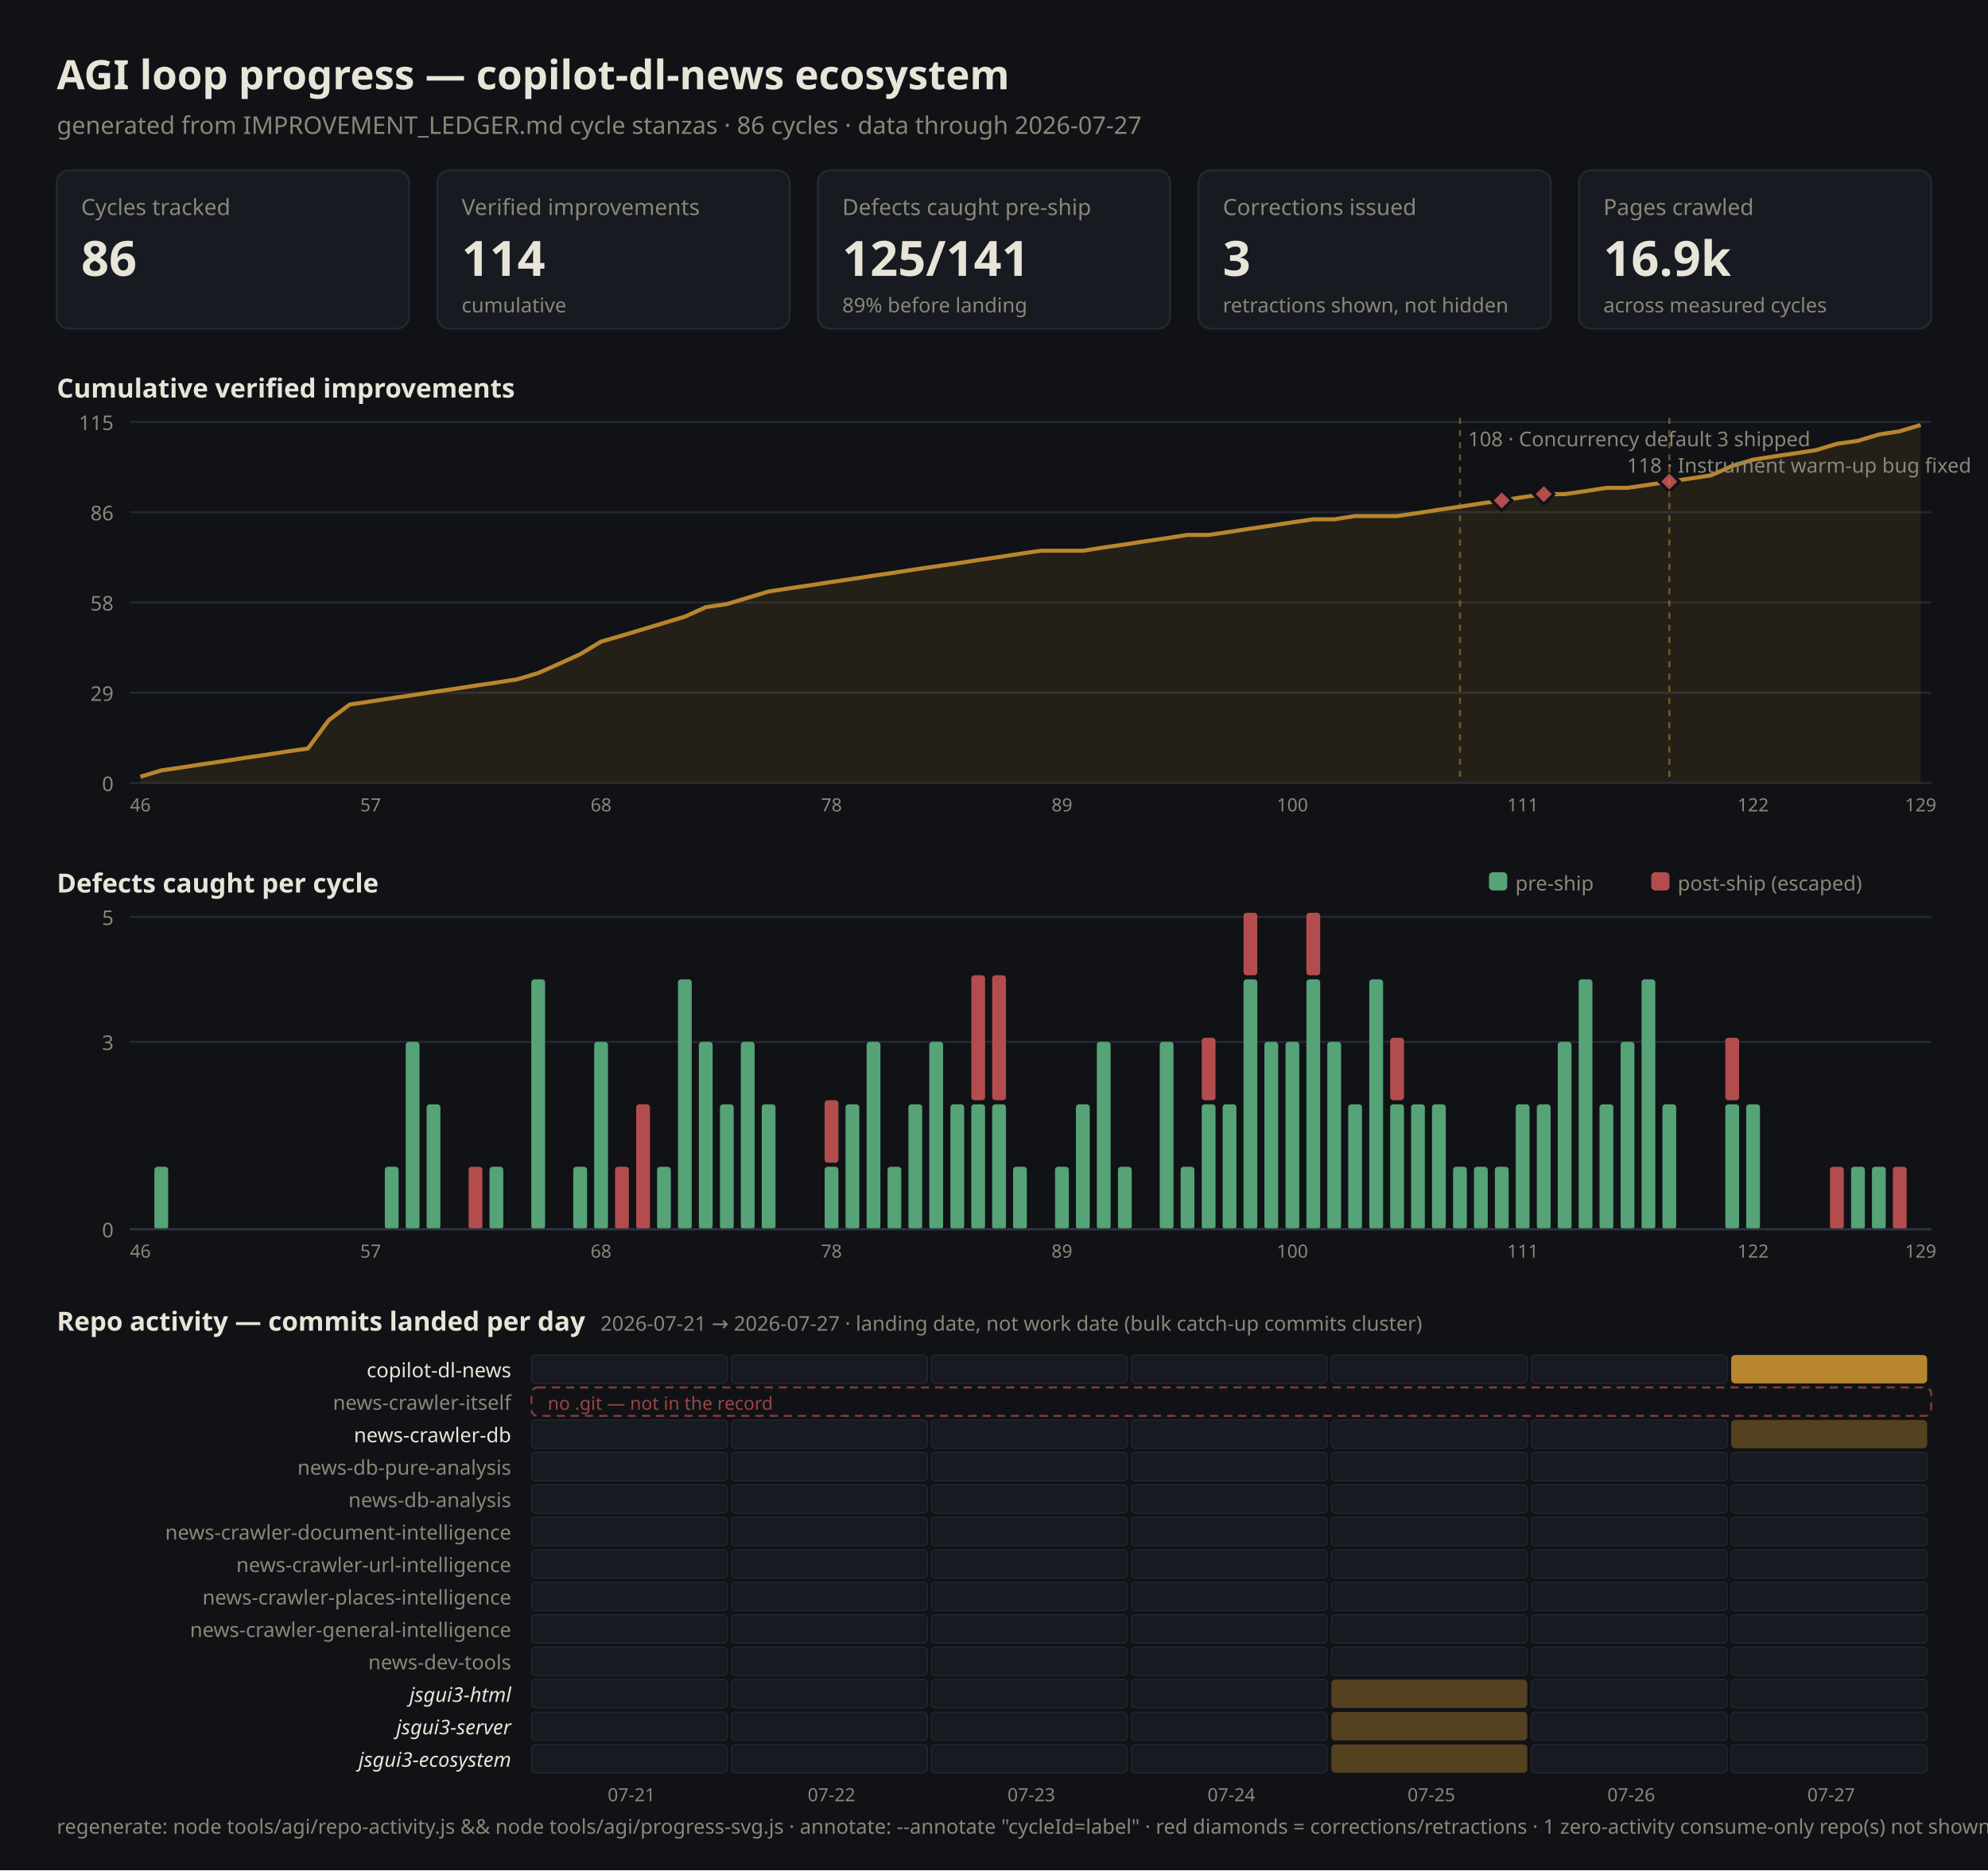
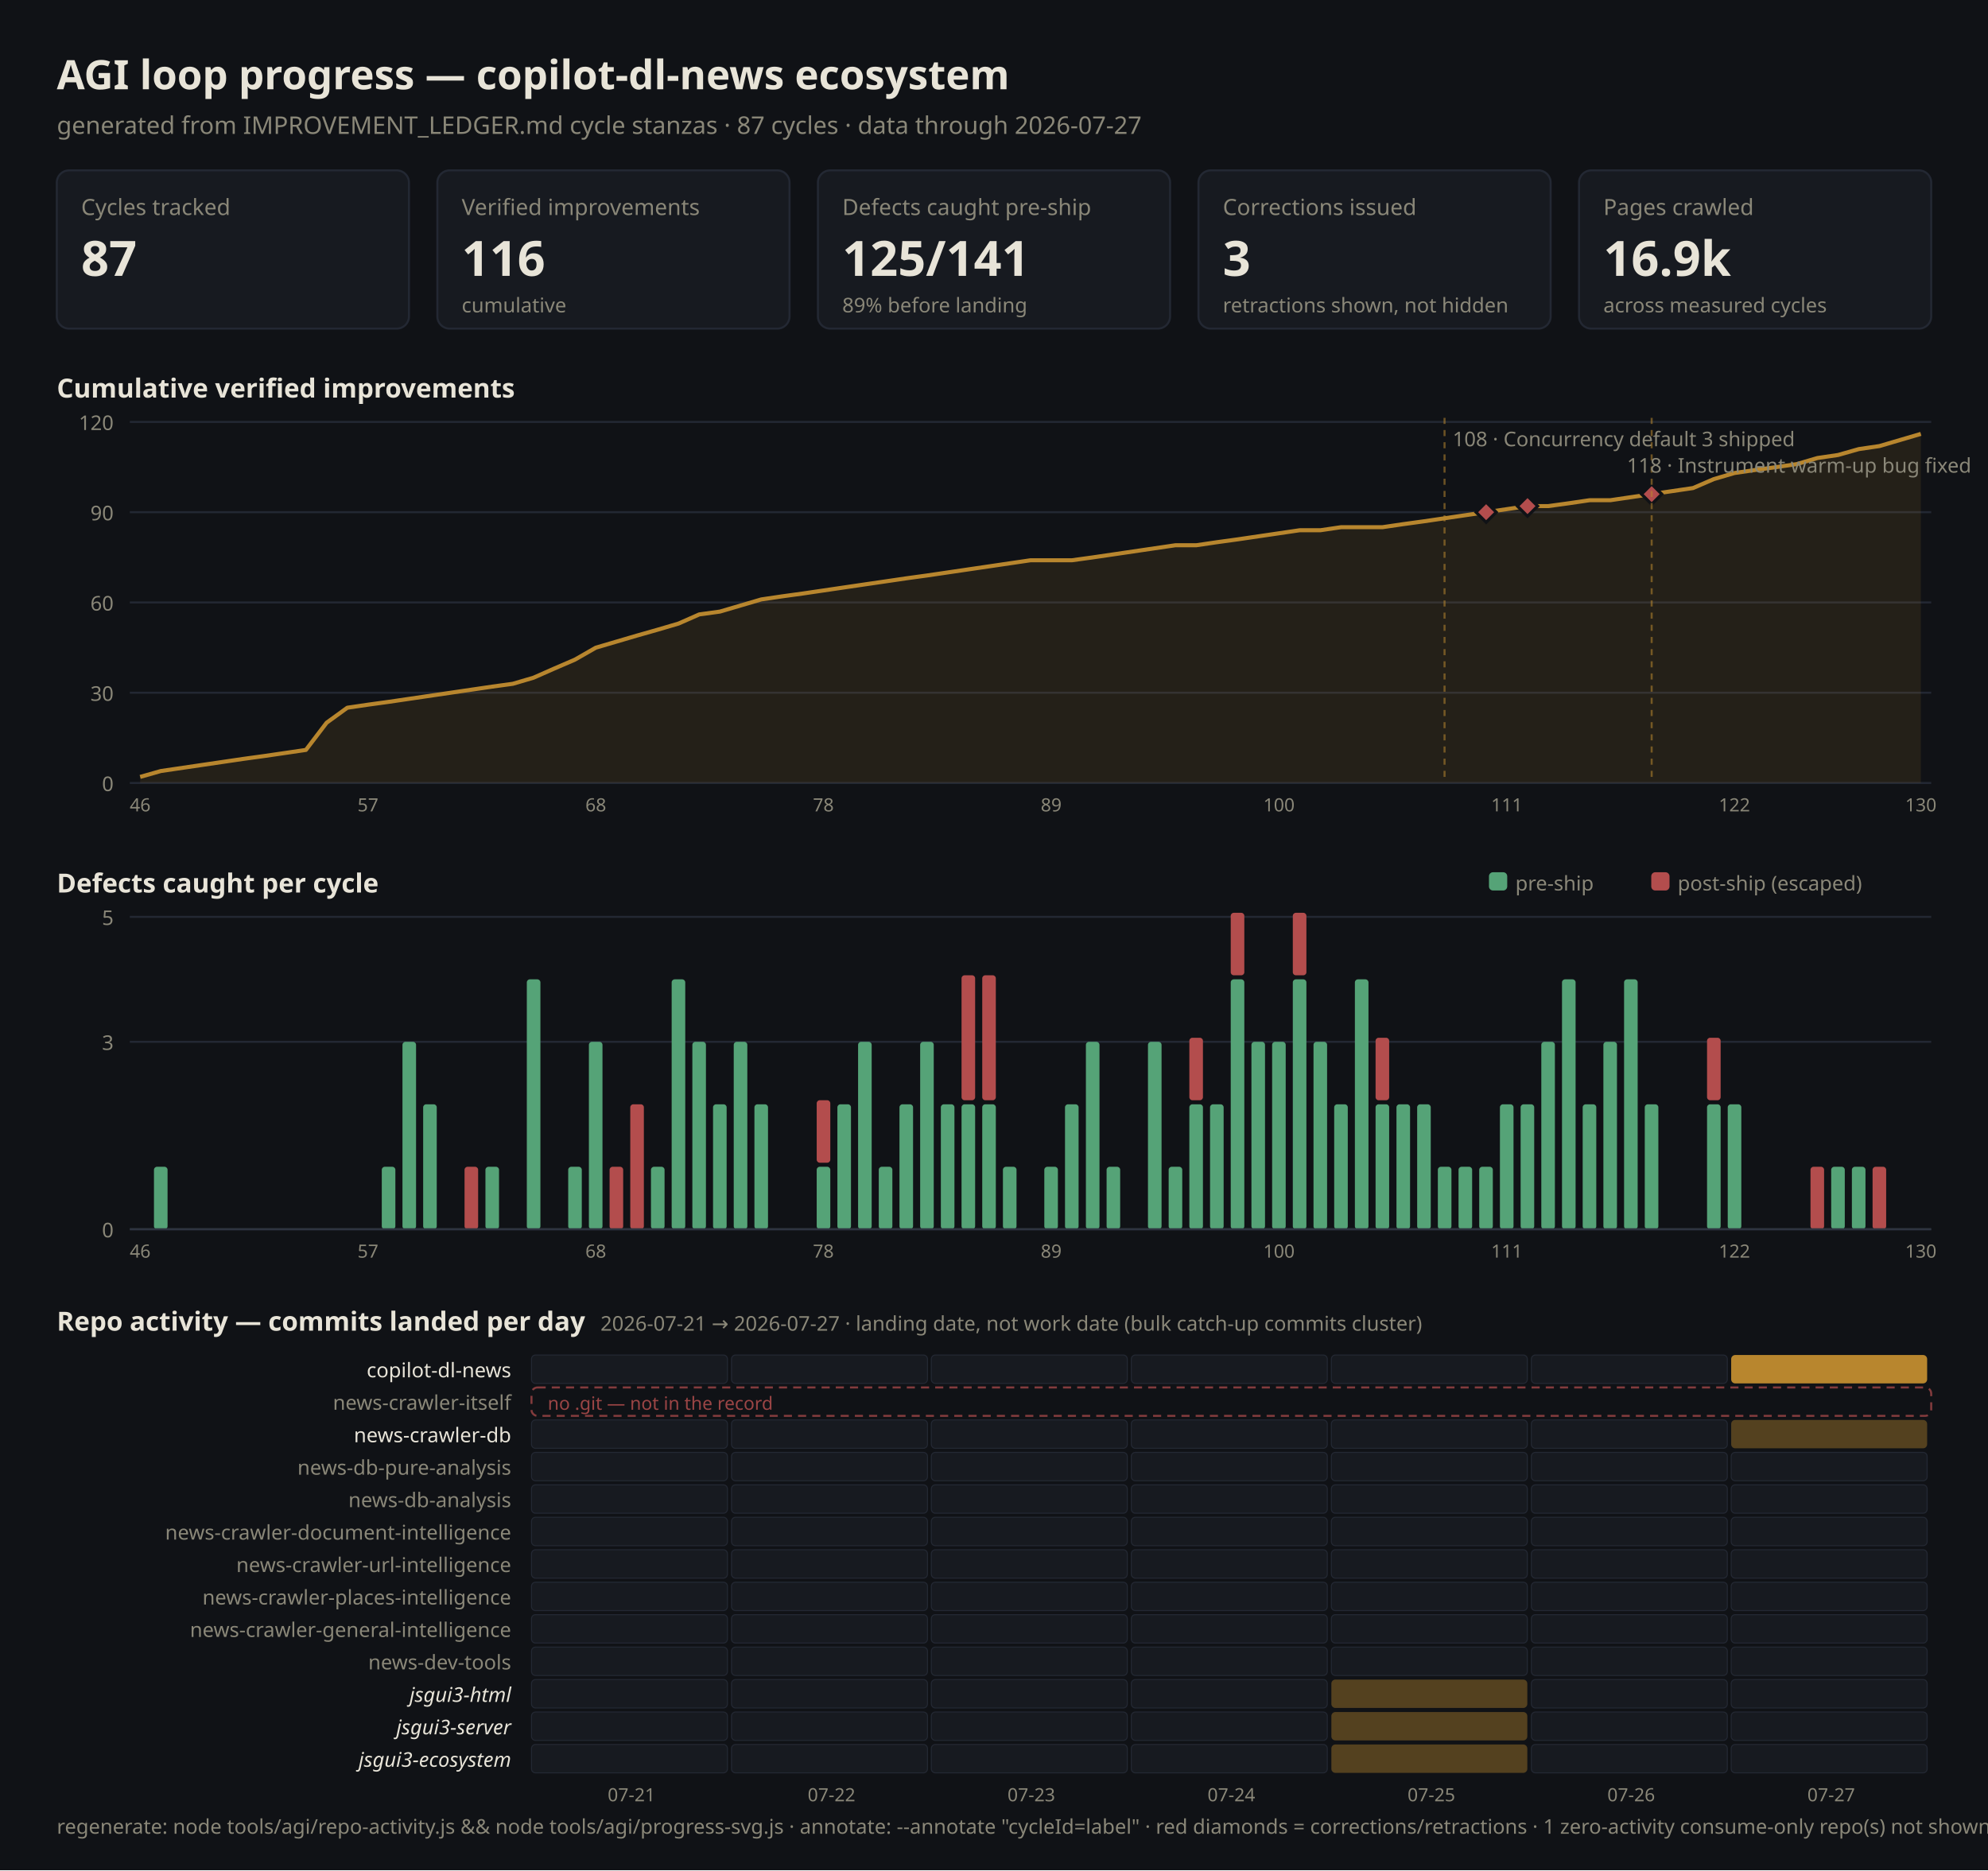
<svg xmlns="http://www.w3.org/2000/svg" viewBox="0 0 980 922" width="980" height="922" role="img" aria-label="AGI loop progress dashboard">
  <rect width="980" height="922" fill="#101216" />
  <text x="28" y="44" font-family="Segoe UI, system-ui, sans-serif" font-size="20" fill="#e8e4d8" font-weight="600">AGI loop progress — copilot-dl-news ecosystem</text>
-   <text x="28" y="66" font-family="Segoe UI, system-ui, sans-serif" font-size="12" fill="#8a8778">generated from IMPROVEMENT_LEDGER.md cycle stanzas · 86 cycles · data through 2026-07-27</text>
+   <text x="28" y="66" font-family="Segoe UI, system-ui, sans-serif" font-size="12" fill="#8a8778">generated from IMPROVEMENT_LEDGER.md cycle stanzas · 87 cycles · data through 2026-07-27</text>
  <rect x="28" y="84" width="173.6" height="78" rx="6" fill="#171a20" stroke="#232833" />
  <text x="40" y="106" font-family="Segoe UI, system-ui, sans-serif" font-size="11" fill="#8a8778">Cycles tracked</text>
-   <text x="40" y="136" font-family="Segoe UI, system-ui, sans-serif" font-size="24" fill="#e8e4d8" font-weight="600">86</text>
+   <text x="40" y="136" font-family="Segoe UI, system-ui, sans-serif" font-size="24" fill="#e8e4d8" font-weight="600">87</text>
  <rect x="215.6" y="84" width="173.6" height="78" rx="6" fill="#171a20" stroke="#232833" />
  <text x="227.6" y="106" font-family="Segoe UI, system-ui, sans-serif" font-size="11" fill="#8a8778">Verified improvements</text>
-   <text x="227.6" y="136" font-family="Segoe UI, system-ui, sans-serif" font-size="24" fill="#e8e4d8" font-weight="600">114</text>
+   <text x="227.6" y="136" font-family="Segoe UI, system-ui, sans-serif" font-size="24" fill="#e8e4d8" font-weight="600">116</text>
  <text x="227.6" y="154" font-family="Segoe UI, system-ui, sans-serif" font-size="10" fill="#8a8778">cumulative</text>
  <rect x="403.2" y="84" width="173.6" height="78" rx="6" fill="#171a20" stroke="#232833" />
  <text x="415.2" y="106" font-family="Segoe UI, system-ui, sans-serif" font-size="11" fill="#8a8778">Defects caught pre-ship</text>
  <text x="415.2" y="136" font-family="Segoe UI, system-ui, sans-serif" font-size="24" fill="#e8e4d8" font-weight="600">125/141</text>
  <text x="415.2" y="154" font-family="Segoe UI, system-ui, sans-serif" font-size="10" fill="#8a8778">89% before landing</text>
  <rect x="590.8" y="84" width="173.6" height="78" rx="6" fill="#171a20" stroke="#232833" />
  <text x="602.8" y="106" font-family="Segoe UI, system-ui, sans-serif" font-size="11" fill="#8a8778">Corrections issued</text>
  <text x="602.8" y="136" font-family="Segoe UI, system-ui, sans-serif" font-size="24" fill="#e8e4d8" font-weight="600">3</text>
  <text x="602.8" y="154" font-family="Segoe UI, system-ui, sans-serif" font-size="10" fill="#8a8778">retractions shown, not hidden</text>
  <rect x="778.4" y="84" width="173.6" height="78" rx="6" fill="#171a20" stroke="#232833" />
  <text x="790.4" y="106" font-family="Segoe UI, system-ui, sans-serif" font-size="11" fill="#8a8778">Pages crawled</text>
  <text x="790.4" y="136" font-family="Segoe UI, system-ui, sans-serif" font-size="24" fill="#e8e4d8" font-weight="600">16.9k</text>
  <text x="790.4" y="154" font-family="Segoe UI, system-ui, sans-serif" font-size="10" fill="#8a8778">across measured cycles</text>
  <text x="28" y="196" font-family="Segoe UI, system-ui, sans-serif" font-size="13" fill="#e8e4d8" font-weight="600">Cumulative verified improvements</text>
  <line x1="64" y1="386" x2="952" y2="386" stroke="#232833" stroke-width="1" />
  <text x="56" y="390" font-family="Segoe UI, system-ui, sans-serif" font-size="10" fill="#8a8778" text-anchor="end">0</text>
  <line x1="64" y1="341.5" x2="952" y2="341.5" stroke="#232833" stroke-width="1" />
-   <text x="56" y="345.5" font-family="Segoe UI, system-ui, sans-serif" font-size="10" fill="#8a8778" text-anchor="end">29</text>
+   <text x="56" y="345.5" font-family="Segoe UI, system-ui, sans-serif" font-size="10" fill="#8a8778" text-anchor="end">30</text>
  <line x1="64" y1="297" x2="952" y2="297" stroke="#232833" stroke-width="1" />
-   <text x="56" y="301" font-family="Segoe UI, system-ui, sans-serif" font-size="10" fill="#8a8778" text-anchor="end">58</text>
+   <text x="56" y="301" font-family="Segoe UI, system-ui, sans-serif" font-size="10" fill="#8a8778" text-anchor="end">60</text>
  <line x1="64" y1="252.5" x2="952" y2="252.5" stroke="#232833" stroke-width="1" />
-   <text x="56" y="256.5" font-family="Segoe UI, system-ui, sans-serif" font-size="10" fill="#8a8778" text-anchor="end">86</text>
+   <text x="56" y="256.5" font-family="Segoe UI, system-ui, sans-serif" font-size="10" fill="#8a8778" text-anchor="end">90</text>
  <line x1="64" y1="208" x2="952" y2="208" stroke="#232833" stroke-width="1" />
-   <text x="56" y="212" font-family="Segoe UI, system-ui, sans-serif" font-size="10" fill="#8a8778" text-anchor="end">115</text>
-   <path d="M69.2,386 L69.2,382.9 L79.5,379.8 L89.8,378.3 L100.1,376.7 L110.5,375.2 L120.8,373.6 L131.1,372.1 L141.4,370.5 L151.8,369 L162.1,355 L172.4,347.3 L182.7,345.8 L193.1,344.2 L203.4,342.7 L213.7,341.1 L224,339.6 L234.4,338 L244.7,336.5 L255,334.9 L265.3,331.8 L275.7,327.2 L286,322.5 L296.3,316.3 L306.7,313.3 L317,310.2 L327.3,307.1 L337.6,304 L348,299.3 L358.3,297.8 L368.6,294.7 L378.9,291.6 L389.3,290 L399.6,288.5 L409.9,286.9 L420.2,285.4 L430.6,283.8 L440.9,282.3 L451.2,280.7 L461.5,279.2 L471.9,277.7 L482.2,276.1 L492.5,274.6 L502.8,273 L513.2,271.5 L523.5,271.5 L533.8,271.5 L544.1,269.9 L554.5,268.4 L564.8,266.8 L575.1,265.3 L585.4,263.7 L595.8,263.7 L606.1,262.2 L616.4,260.6 L626.7,259.1 L637.1,257.5 L647.4,256 L657.7,256 L668,254.4 L678.4,254.4 L688.7,254.4 L699,252.9 L709.3,251.3 L719.7,249.8 L730,248.2 L740.3,246.7 L750.7,245.1 L761,243.6 L771.3,243.6 L781.6,242.1 L792,240.5 L802.3,240.5 L812.6,239 L822.9,237.4 L833.3,235.9 L843.6,234.3 L853.9,229.7 L864.2,226.6 L874.6,225 L884.9,223.5 L895.2,221.9 L905.5,218.8 L915.9,217.3 L926.2,214.2 L936.5,212.6 L946.8,209.5 L946.8,386 Z" fill="#b8862e" opacity="0.12" />
-   <path d="M69.2,382.9 L79.5,379.8 L89.8,378.3 L100.1,376.7 L110.5,375.2 L120.8,373.6 L131.1,372.1 L141.4,370.5 L151.8,369 L162.1,355 L172.4,347.3 L182.7,345.8 L193.1,344.2 L203.4,342.7 L213.7,341.1 L224,339.6 L234.4,338 L244.7,336.5 L255,334.9 L265.3,331.8 L275.7,327.2 L286,322.5 L296.3,316.3 L306.7,313.3 L317,310.2 L327.3,307.1 L337.6,304 L348,299.3 L358.3,297.8 L368.6,294.7 L378.9,291.6 L389.3,290 L399.6,288.5 L409.9,286.9 L420.2,285.4 L430.6,283.8 L440.9,282.3 L451.2,280.7 L461.5,279.2 L471.9,277.7 L482.2,276.1 L492.5,274.6 L502.8,273 L513.2,271.5 L523.5,271.5 L533.8,271.5 L544.1,269.9 L554.5,268.4 L564.8,266.8 L575.1,265.3 L585.4,263.7 L595.8,263.7 L606.1,262.2 L616.4,260.6 L626.7,259.1 L637.1,257.5 L647.4,256 L657.7,256 L668,254.4 L678.4,254.4 L688.7,254.4 L699,252.9 L709.3,251.3 L719.7,249.8 L730,248.2 L740.3,246.7 L750.7,245.1 L761,243.6 L771.3,243.6 L781.6,242.1 L792,240.5 L802.3,240.5 L812.6,239 L822.9,237.4 L833.3,235.9 L843.6,234.3 L853.9,229.7 L864.2,226.6 L874.6,225 L884.9,223.5 L895.2,221.9 L905.5,218.8 L915.9,217.3 L926.2,214.2 L936.5,212.6 L946.8,209.5" fill="none" stroke="#b8862e" stroke-width="2" stroke-linejoin="round" />
-   <path d="M740.3,241.7 L745.3,246.7 L740.3,251.7 L735.3,246.7 Z" fill="#b34d4d" stroke="#101216" stroke-width="1.5" />
-   <path d="M761,238.6 L766,243.6 L761,248.6 L756,243.6 Z" fill="#b34d4d" stroke="#101216" stroke-width="1.5" />
-   <path d="M822.9,232.4 L827.9,237.4 L822.9,242.4 L817.9,237.4 Z" fill="#b34d4d" stroke="#101216" stroke-width="1.5" />
-   <line x1="719.7" y1="206" x2="719.7" y2="386" stroke="#b8862e" stroke-width="1" stroke-dasharray="3,3" opacity="0.55" />
-   <text x="723.7" y="220" font-family="Segoe UI, system-ui, sans-serif" font-size="10" fill="#8a8778">108 · Concurrency default 3 shipped</text>
-   <line x1="822.9" y1="206" x2="822.9" y2="386" stroke="#b8862e" stroke-width="1" stroke-dasharray="3,3" opacity="0.55" />
+   <text x="56" y="212" font-family="Segoe UI, system-ui, sans-serif" font-size="10" fill="#8a8778" text-anchor="end">120</text>
+   <path d="M69.1,386 L69.1,383 L79.3,380.1 L89.5,378.6 L99.7,377.1 L109.9,375.6 L120.1,374.1 L130.3,372.7 L140.6,371.2 L150.8,369.7 L161,356.3 L171.2,348.9 L181.4,347.4 L191.6,346 L201.8,344.5 L212,343 L222.2,341.5 L232.4,340 L242.6,338.5 L252.8,337.1 L263,334.1 L273.2,329.6 L283.4,325.2 L293.7,319.3 L303.9,316.3 L314.1,313.3 L324.3,310.4 L334.5,307.4 L344.7,302.9 L354.9,301.5 L365.1,298.5 L375.3,295.5 L385.5,294 L395.7,292.6 L405.9,291.1 L416.1,289.6 L426.3,288.1 L436.6,286.6 L446.8,285.1 L457,283.7 L467.2,282.2 L477.4,280.7 L487.6,279.2 L497.8,277.7 L508,276.2 L518.2,276.2 L528.4,276.2 L538.6,274.8 L548.8,273.3 L559,271.8 L569.2,270.3 L579.4,268.8 L589.7,268.8 L599.9,267.3 L610.1,265.9 L620.3,264.4 L630.5,262.9 L640.7,261.4 L650.9,261.4 L661.1,259.9 L671.3,259.9 L681.5,259.9 L691.7,258.4 L701.9,257 L712.1,255.5 L722.3,254 L732.6,252.5 L742.8,251 L753,249.5 L763.2,249.5 L773.4,248.1 L783.6,246.6 L793.8,246.6 L804,245.1 L814.2,243.6 L824.4,242.1 L834.6,240.6 L844.8,236.2 L855,233.2 L865.2,231.7 L875.4,230.3 L885.7,228.8 L895.9,225.8 L906.1,224.3 L916.3,221.4 L926.5,219.9 L936.7,216.9 L946.9,213.9 L946.9,386 Z" fill="#b8862e" opacity="0.12" />
+   <path d="M69.1,383 L79.3,380.1 L89.5,378.6 L99.7,377.1 L109.9,375.6 L120.1,374.1 L130.3,372.7 L140.6,371.2 L150.8,369.7 L161,356.3 L171.2,348.9 L181.4,347.4 L191.6,346 L201.8,344.5 L212,343 L222.2,341.5 L232.4,340 L242.6,338.5 L252.8,337.1 L263,334.1 L273.2,329.6 L283.4,325.2 L293.7,319.3 L303.9,316.3 L314.1,313.3 L324.3,310.4 L334.5,307.4 L344.7,302.9 L354.9,301.5 L365.1,298.5 L375.3,295.5 L385.5,294 L395.7,292.6 L405.9,291.1 L416.1,289.6 L426.3,288.1 L436.6,286.6 L446.8,285.1 L457,283.7 L467.2,282.2 L477.4,280.7 L487.6,279.2 L497.8,277.7 L508,276.2 L518.2,276.2 L528.4,276.2 L538.6,274.8 L548.8,273.3 L559,271.8 L569.2,270.3 L579.4,268.8 L589.7,268.8 L599.9,267.3 L610.1,265.9 L620.3,264.4 L630.5,262.9 L640.7,261.4 L650.9,261.4 L661.1,259.9 L671.3,259.9 L681.5,259.9 L691.7,258.4 L701.9,257 L712.1,255.5 L722.3,254 L732.6,252.5 L742.8,251 L753,249.5 L763.2,249.5 L773.4,248.1 L783.6,246.6 L793.8,246.6 L804,245.1 L814.2,243.6 L824.4,242.1 L834.6,240.6 L844.8,236.2 L855,233.2 L865.2,231.7 L875.4,230.3 L885.7,228.8 L895.9,225.8 L906.1,224.3 L916.3,221.4 L926.5,219.9 L936.7,216.9 L946.9,213.9" fill="none" stroke="#b8862e" stroke-width="2" stroke-linejoin="round" />
+   <path d="M732.6,247.5 L737.6,252.5 L732.6,257.5 L727.6,252.5 Z" fill="#b34d4d" stroke="#101216" stroke-width="1.5" />
+   <path d="M753,244.5 L758,249.5 L753,254.5 L748,249.5 Z" fill="#b34d4d" stroke="#101216" stroke-width="1.5" />
+   <path d="M814.2,238.6 L819.2,243.6 L814.2,248.6 L809.2,243.6 Z" fill="#b34d4d" stroke="#101216" stroke-width="1.5" />
+   <line x1="712.1" y1="206" x2="712.1" y2="386" stroke="#b8862e" stroke-width="1" stroke-dasharray="3,3" opacity="0.55" />
+   <text x="716.1" y="220" font-family="Segoe UI, system-ui, sans-serif" font-size="10" fill="#8a8778">108 · Concurrency default 3 shipped</text>
+   <line x1="814.2" y1="206" x2="814.2" y2="386" stroke="#b8862e" stroke-width="1" stroke-dasharray="3,3" opacity="0.55" />
  <text x="802" y="233" font-family="Segoe UI, system-ui, sans-serif" font-size="10" fill="#8a8778">118 · Instrument warm-up bug fixed</text>
-   <text x="69.2" y="400" font-family="Segoe UI, system-ui, sans-serif" font-size="9" fill="#8a8778" text-anchor="middle">46</text>
-   <text x="182.7" y="400" font-family="Segoe UI, system-ui, sans-serif" font-size="9" fill="#8a8778" text-anchor="middle">57</text>
-   <text x="296.3" y="400" font-family="Segoe UI, system-ui, sans-serif" font-size="9" fill="#8a8778" text-anchor="middle">68</text>
-   <text x="409.9" y="400" font-family="Segoe UI, system-ui, sans-serif" font-size="9" fill="#8a8778" text-anchor="middle">78</text>
-   <text x="523.5" y="400" font-family="Segoe UI, system-ui, sans-serif" font-size="9" fill="#8a8778" text-anchor="middle">89</text>
-   <text x="637.1" y="400" font-family="Segoe UI, system-ui, sans-serif" font-size="9" fill="#8a8778" text-anchor="middle">100</text>
-   <text x="750.7" y="400" font-family="Segoe UI, system-ui, sans-serif" font-size="9" fill="#8a8778" text-anchor="middle">111</text>
-   <text x="864.2" y="400" font-family="Segoe UI, system-ui, sans-serif" font-size="9" fill="#8a8778" text-anchor="middle">122</text>
-   <text x="946.8" y="400" font-family="Segoe UI, system-ui, sans-serif" font-size="9" fill="#8a8778" text-anchor="middle">129</text>
+   <text x="69.1" y="400" font-family="Segoe UI, system-ui, sans-serif" font-size="9" fill="#8a8778" text-anchor="middle">46</text>
+   <text x="181.4" y="400" font-family="Segoe UI, system-ui, sans-serif" font-size="9" fill="#8a8778" text-anchor="middle">57</text>
+   <text x="293.7" y="400" font-family="Segoe UI, system-ui, sans-serif" font-size="9" fill="#8a8778" text-anchor="middle">68</text>
+   <text x="405.9" y="400" font-family="Segoe UI, system-ui, sans-serif" font-size="9" fill="#8a8778" text-anchor="middle">78</text>
+   <text x="518.2" y="400" font-family="Segoe UI, system-ui, sans-serif" font-size="9" fill="#8a8778" text-anchor="middle">89</text>
+   <text x="630.5" y="400" font-family="Segoe UI, system-ui, sans-serif" font-size="9" fill="#8a8778" text-anchor="middle">100</text>
+   <text x="742.8" y="400" font-family="Segoe UI, system-ui, sans-serif" font-size="9" fill="#8a8778" text-anchor="middle">111</text>
+   <text x="855" y="400" font-family="Segoe UI, system-ui, sans-serif" font-size="9" fill="#8a8778" text-anchor="middle">122</text>
+   <text x="946.9" y="400" font-family="Segoe UI, system-ui, sans-serif" font-size="9" fill="#8a8778" text-anchor="middle">130</text>
  <text x="28" y="440" font-family="Segoe UI, system-ui, sans-serif" font-size="13" fill="#e8e4d8" font-weight="600">Defects caught per cycle</text>
  <rect x="734" y="430" width="9" height="9" rx="2" fill="#55a377" />
  <text x="747" y="439" font-family="Segoe UI, system-ui, sans-serif" font-size="10" fill="#8a8778">pre-ship</text>
  <rect x="814" y="430" width="9" height="9" rx="2" fill="#b34d4d" />
  <text x="827" y="439" font-family="Segoe UI, system-ui, sans-serif" font-size="10" fill="#8a8778">post-ship (escaped)</text>
  <line x1="64" y1="606" x2="952" y2="606" stroke="#232833" stroke-width="1" />
  <text x="56" y="610" font-family="Segoe UI, system-ui, sans-serif" font-size="10" fill="#8a8778" text-anchor="end">0</text>
  <line x1="64" y1="513.6" x2="952" y2="513.6" stroke="#232833" stroke-width="1" />
  <text x="56" y="517.6" font-family="Segoe UI, system-ui, sans-serif" font-size="10" fill="#8a8778" text-anchor="end">3</text>
  <line x1="64" y1="452" x2="952" y2="452" stroke="#232833" stroke-width="1" />
  <text x="56" y="456" font-family="Segoe UI, system-ui, sans-serif" font-size="10" fill="#8a8778" text-anchor="end">5</text>
-   <rect x="76.1" y="575.2" width="6.8" height="30.8" rx="1.5" fill="#55a377" />
-   <rect x="189.7" y="575.2" width="6.8" height="30.8" rx="1.5" fill="#55a377" />
-   <rect x="200" y="513.6" width="6.8" height="92.4" rx="1.5" fill="#55a377" />
-   <rect x="210.3" y="544.4" width="6.8" height="61.6" rx="1.5" fill="#55a377" />
-   <rect x="231" y="575.2" width="6.8" height="30.8" rx="1.5" fill="#b34d4d" />
-   <rect x="241.3" y="575.2" width="6.8" height="30.8" rx="1.5" fill="#55a377" />
-   <rect x="261.9" y="482.8" width="6.8" height="123.2" rx="1.5" fill="#55a377" />
-   <rect x="282.6" y="575.2" width="6.8" height="30.8" rx="1.5" fill="#55a377" />
-   <rect x="292.9" y="513.6" width="6.8" height="92.4" rx="1.5" fill="#55a377" />
-   <rect x="303.2" y="575.2" width="6.8" height="30.8" rx="1.5" fill="#b34d4d" />
-   <rect x="313.6" y="544.4" width="6.8" height="61.6" rx="1.5" fill="#b34d4d" />
-   <rect x="323.9" y="575.2" width="6.8" height="30.8" rx="1.5" fill="#55a377" />
-   <rect x="334.2" y="482.8" width="6.8" height="123.2" rx="1.5" fill="#55a377" />
-   <rect x="344.5" y="513.6" width="6.8" height="92.4" rx="1.5" fill="#55a377" />
-   <rect x="354.9" y="544.4" width="6.8" height="61.6" rx="1.5" fill="#55a377" />
-   <rect x="365.2" y="513.6" width="6.8" height="92.4" rx="1.5" fill="#55a377" />
-   <rect x="375.5" y="544.4" width="6.8" height="61.6" rx="1.5" fill="#55a377" />
-   <rect x="406.5" y="575.2" width="6.8" height="30.8" rx="1.5" fill="#55a377" />
-   <rect x="406.5" y="542.4" width="6.8" height="30.8" rx="1.5" fill="#b34d4d" />
-   <rect x="416.8" y="544.4" width="6.8" height="61.6" rx="1.5" fill="#55a377" />
-   <rect x="427.2" y="513.6" width="6.8" height="92.4" rx="1.5" fill="#55a377" />
-   <rect x="437.5" y="575.2" width="6.8" height="30.8" rx="1.5" fill="#55a377" />
-   <rect x="447.8" y="544.4" width="6.8" height="61.6" rx="1.5" fill="#55a377" />
-   <rect x="458.1" y="513.6" width="6.8" height="92.4" rx="1.5" fill="#55a377" />
-   <rect x="468.5" y="544.4" width="6.8" height="61.6" rx="1.5" fill="#55a377" />
-   <rect x="478.8" y="544.4" width="6.8" height="61.6" rx="1.5" fill="#55a377" />
-   <rect x="478.8" y="480.8" width="6.8" height="61.6" rx="1.5" fill="#b34d4d" />
-   <rect x="489.1" y="544.4" width="6.8" height="61.6" rx="1.5" fill="#55a377" />
-   <rect x="489.1" y="480.8" width="6.8" height="61.6" rx="1.5" fill="#b34d4d" />
-   <rect x="499.4" y="575.2" width="6.8" height="30.8" rx="1.5" fill="#55a377" />
-   <rect x="520.1" y="575.2" width="6.8" height="30.8" rx="1.5" fill="#55a377" />
-   <rect x="530.4" y="544.4" width="6.8" height="61.6" rx="1.5" fill="#55a377" />
-   <rect x="540.7" y="513.6" width="6.8" height="92.4" rx="1.5" fill="#55a377" />
-   <rect x="551.1" y="575.2" width="6.8" height="30.8" rx="1.5" fill="#55a377" />
-   <rect x="571.7" y="513.6" width="6.8" height="92.4" rx="1.5" fill="#55a377" />
-   <rect x="582" y="575.2" width="6.8" height="30.8" rx="1.5" fill="#55a377" />
-   <rect x="592.4" y="544.4" width="6.8" height="61.6" rx="1.5" fill="#55a377" />
-   <rect x="592.4" y="511.6" width="6.8" height="30.8" rx="1.5" fill="#b34d4d" />
-   <rect x="602.7" y="544.4" width="6.8" height="61.6" rx="1.5" fill="#55a377" />
-   <rect x="613" y="482.8" width="6.8" height="123.2" rx="1.5" fill="#55a377" />
-   <rect x="613" y="450" width="6.8" height="30.8" rx="1.5" fill="#b34d4d" />
-   <rect x="623.3" y="513.6" width="6.8" height="92.4" rx="1.5" fill="#55a377" />
-   <rect x="633.7" y="513.6" width="6.8" height="92.4" rx="1.5" fill="#55a377" />
-   <rect x="644" y="482.8" width="6.8" height="123.2" rx="1.5" fill="#55a377" />
-   <rect x="644" y="450" width="6.8" height="30.8" rx="1.5" fill="#b34d4d" />
-   <rect x="654.3" y="513.6" width="6.8" height="92.4" rx="1.5" fill="#55a377" />
-   <rect x="664.6" y="544.4" width="6.8" height="61.6" rx="1.5" fill="#55a377" />
-   <rect x="675" y="482.8" width="6.8" height="123.2" rx="1.5" fill="#55a377" />
-   <rect x="685.3" y="544.4" width="6.8" height="61.6" rx="1.5" fill="#55a377" />
-   <rect x="685.3" y="511.6" width="6.8" height="30.8" rx="1.5" fill="#b34d4d" />
-   <rect x="695.6" y="544.4" width="6.8" height="61.6" rx="1.5" fill="#55a377" />
-   <rect x="705.9" y="544.4" width="6.8" height="61.6" rx="1.5" fill="#55a377" />
-   <rect x="716.3" y="575.2" width="6.8" height="30.8" rx="1.5" fill="#55a377" />
-   <rect x="726.6" y="575.2" width="6.8" height="30.8" rx="1.5" fill="#55a377" />
-   <rect x="736.9" y="575.2" width="6.8" height="30.8" rx="1.5" fill="#55a377" />
-   <rect x="747.2" y="544.4" width="6.8" height="61.6" rx="1.5" fill="#55a377" />
-   <rect x="757.6" y="544.4" width="6.8" height="61.6" rx="1.5" fill="#55a377" />
-   <rect x="767.9" y="513.6" width="6.8" height="92.4" rx="1.5" fill="#55a377" />
-   <rect x="778.2" y="482.8" width="6.8" height="123.2" rx="1.5" fill="#55a377" />
-   <rect x="788.5" y="544.4" width="6.8" height="61.6" rx="1.5" fill="#55a377" />
-   <rect x="798.9" y="513.6" width="6.8" height="92.4" rx="1.5" fill="#55a377" />
-   <rect x="809.2" y="482.8" width="6.8" height="123.2" rx="1.5" fill="#55a377" />
-   <rect x="819.5" y="544.4" width="6.8" height="61.6" rx="1.5" fill="#55a377" />
-   <rect x="850.5" y="544.4" width="6.8" height="61.6" rx="1.5" fill="#55a377" />
-   <rect x="850.5" y="511.6" width="6.8" height="30.8" rx="1.5" fill="#b34d4d" />
-   <rect x="860.8" y="544.4" width="6.8" height="61.6" rx="1.5" fill="#55a377" />
-   <rect x="902.1" y="575.2" width="6.8" height="30.8" rx="1.5" fill="#b34d4d" />
-   <rect x="912.5" y="575.2" width="6.8" height="30.8" rx="1.5" fill="#55a377" />
-   <rect x="922.8" y="575.2" width="6.8" height="30.8" rx="1.5" fill="#55a377" />
-   <rect x="933.1" y="575.2" width="6.8" height="30.8" rx="1.5" fill="#b34d4d" />
-   <text x="69.2" y="620" font-family="Segoe UI, system-ui, sans-serif" font-size="9" fill="#8a8778" text-anchor="middle">46</text>
-   <text x="182.7" y="620" font-family="Segoe UI, system-ui, sans-serif" font-size="9" fill="#8a8778" text-anchor="middle">57</text>
-   <text x="296.3" y="620" font-family="Segoe UI, system-ui, sans-serif" font-size="9" fill="#8a8778" text-anchor="middle">68</text>
-   <text x="409.9" y="620" font-family="Segoe UI, system-ui, sans-serif" font-size="9" fill="#8a8778" text-anchor="middle">78</text>
-   <text x="523.5" y="620" font-family="Segoe UI, system-ui, sans-serif" font-size="9" fill="#8a8778" text-anchor="middle">89</text>
-   <text x="637.1" y="620" font-family="Segoe UI, system-ui, sans-serif" font-size="9" fill="#8a8778" text-anchor="middle">100</text>
-   <text x="750.7" y="620" font-family="Segoe UI, system-ui, sans-serif" font-size="9" fill="#8a8778" text-anchor="middle">111</text>
-   <text x="864.2" y="620" font-family="Segoe UI, system-ui, sans-serif" font-size="9" fill="#8a8778" text-anchor="middle">122</text>
-   <text x="946.8" y="620" font-family="Segoe UI, system-ui, sans-serif" font-size="9" fill="#8a8778" text-anchor="middle">129</text>
+   <rect x="75.9" y="575.2" width="6.7" height="30.8" rx="1.5" fill="#55a377" />
+   <rect x="188.2" y="575.2" width="6.7" height="30.8" rx="1.5" fill="#55a377" />
+   <rect x="198.4" y="513.6" width="6.7" height="92.4" rx="1.5" fill="#55a377" />
+   <rect x="208.6" y="544.4" width="6.7" height="61.6" rx="1.5" fill="#55a377" />
+   <rect x="229" y="575.2" width="6.7" height="30.8" rx="1.5" fill="#b34d4d" />
+   <rect x="239.3" y="575.2" width="6.7" height="30.8" rx="1.5" fill="#55a377" />
+   <rect x="259.7" y="482.8" width="6.7" height="123.2" rx="1.5" fill="#55a377" />
+   <rect x="280.1" y="575.2" width="6.7" height="30.8" rx="1.5" fill="#55a377" />
+   <rect x="290.3" y="513.6" width="6.7" height="92.4" rx="1.5" fill="#55a377" />
+   <rect x="300.5" y="575.2" width="6.7" height="30.8" rx="1.5" fill="#b34d4d" />
+   <rect x="310.7" y="544.4" width="6.7" height="61.6" rx="1.5" fill="#b34d4d" />
+   <rect x="320.9" y="575.2" width="6.7" height="30.8" rx="1.5" fill="#55a377" />
+   <rect x="331.1" y="482.8" width="6.7" height="123.2" rx="1.5" fill="#55a377" />
+   <rect x="341.3" y="513.6" width="6.7" height="92.4" rx="1.5" fill="#55a377" />
+   <rect x="351.5" y="544.4" width="6.7" height="61.6" rx="1.5" fill="#55a377" />
+   <rect x="361.7" y="513.6" width="6.7" height="92.4" rx="1.5" fill="#55a377" />
+   <rect x="371.9" y="544.4" width="6.7" height="61.6" rx="1.5" fill="#55a377" />
+   <rect x="402.6" y="575.2" width="6.7" height="30.8" rx="1.5" fill="#55a377" />
+   <rect x="402.6" y="542.4" width="6.7" height="30.8" rx="1.5" fill="#b34d4d" />
+   <rect x="412.8" y="544.4" width="6.7" height="61.6" rx="1.5" fill="#55a377" />
+   <rect x="423" y="513.6" width="6.7" height="92.4" rx="1.5" fill="#55a377" />
+   <rect x="433.2" y="575.2" width="6.7" height="30.8" rx="1.5" fill="#55a377" />
+   <rect x="443.4" y="544.4" width="6.7" height="61.6" rx="1.5" fill="#55a377" />
+   <rect x="453.6" y="513.6" width="6.7" height="92.4" rx="1.5" fill="#55a377" />
+   <rect x="463.8" y="544.4" width="6.7" height="61.6" rx="1.5" fill="#55a377" />
+   <rect x="474" y="544.4" width="6.7" height="61.6" rx="1.5" fill="#55a377" />
+   <rect x="474" y="480.8" width="6.7" height="61.6" rx="1.5" fill="#b34d4d" />
+   <rect x="484.2" y="544.4" width="6.7" height="61.6" rx="1.5" fill="#55a377" />
+   <rect x="484.2" y="480.8" width="6.7" height="61.6" rx="1.5" fill="#b34d4d" />
+   <rect x="494.4" y="575.2" width="6.7" height="30.8" rx="1.5" fill="#55a377" />
+   <rect x="514.8" y="575.2" width="6.7" height="30.8" rx="1.5" fill="#55a377" />
+   <rect x="525" y="544.4" width="6.7" height="61.6" rx="1.5" fill="#55a377" />
+   <rect x="535.3" y="513.6" width="6.7" height="92.4" rx="1.5" fill="#55a377" />
+   <rect x="545.5" y="575.2" width="6.7" height="30.8" rx="1.5" fill="#55a377" />
+   <rect x="565.9" y="513.6" width="6.7" height="92.4" rx="1.5" fill="#55a377" />
+   <rect x="576.1" y="575.2" width="6.7" height="30.8" rx="1.5" fill="#55a377" />
+   <rect x="586.3" y="544.4" width="6.7" height="61.6" rx="1.5" fill="#55a377" />
+   <rect x="586.3" y="511.6" width="6.7" height="30.8" rx="1.5" fill="#b34d4d" />
+   <rect x="596.5" y="544.4" width="6.7" height="61.6" rx="1.5" fill="#55a377" />
+   <rect x="606.7" y="482.8" width="6.7" height="123.2" rx="1.5" fill="#55a377" />
+   <rect x="606.7" y="450" width="6.7" height="30.8" rx="1.5" fill="#b34d4d" />
+   <rect x="616.9" y="513.6" width="6.7" height="92.4" rx="1.5" fill="#55a377" />
+   <rect x="627.1" y="513.6" width="6.7" height="92.4" rx="1.5" fill="#55a377" />
+   <rect x="637.3" y="482.8" width="6.7" height="123.2" rx="1.5" fill="#55a377" />
+   <rect x="637.3" y="450" width="6.7" height="30.8" rx="1.5" fill="#b34d4d" />
+   <rect x="647.5" y="513.6" width="6.7" height="92.4" rx="1.5" fill="#55a377" />
+   <rect x="657.7" y="544.4" width="6.7" height="61.6" rx="1.5" fill="#55a377" />
+   <rect x="667.9" y="482.8" width="6.7" height="123.2" rx="1.5" fill="#55a377" />
+   <rect x="678.1" y="544.4" width="6.7" height="61.6" rx="1.5" fill="#55a377" />
+   <rect x="678.1" y="511.6" width="6.7" height="30.8" rx="1.5" fill="#b34d4d" />
+   <rect x="688.4" y="544.4" width="6.7" height="61.6" rx="1.5" fill="#55a377" />
+   <rect x="698.6" y="544.4" width="6.7" height="61.6" rx="1.5" fill="#55a377" />
+   <rect x="708.8" y="575.2" width="6.7" height="30.8" rx="1.5" fill="#55a377" />
+   <rect x="719" y="575.2" width="6.7" height="30.8" rx="1.5" fill="#55a377" />
+   <rect x="729.2" y="575.2" width="6.7" height="30.8" rx="1.5" fill="#55a377" />
+   <rect x="739.4" y="544.4" width="6.7" height="61.6" rx="1.5" fill="#55a377" />
+   <rect x="749.6" y="544.4" width="6.7" height="61.6" rx="1.5" fill="#55a377" />
+   <rect x="759.8" y="513.6" width="6.7" height="92.4" rx="1.5" fill="#55a377" />
+   <rect x="770" y="482.8" width="6.7" height="123.2" rx="1.5" fill="#55a377" />
+   <rect x="780.2" y="544.4" width="6.7" height="61.6" rx="1.5" fill="#55a377" />
+   <rect x="790.4" y="513.6" width="6.7" height="92.4" rx="1.5" fill="#55a377" />
+   <rect x="800.6" y="482.8" width="6.7" height="123.2" rx="1.5" fill="#55a377" />
+   <rect x="810.8" y="544.4" width="6.7" height="61.6" rx="1.5" fill="#55a377" />
+   <rect x="841.5" y="544.4" width="6.7" height="61.6" rx="1.5" fill="#55a377" />
+   <rect x="841.5" y="511.6" width="6.7" height="30.8" rx="1.5" fill="#b34d4d" />
+   <rect x="851.7" y="544.4" width="6.7" height="61.6" rx="1.5" fill="#55a377" />
+   <rect x="892.5" y="575.2" width="6.7" height="30.8" rx="1.5" fill="#b34d4d" />
+   <rect x="902.7" y="575.2" width="6.7" height="30.8" rx="1.5" fill="#55a377" />
+   <rect x="912.9" y="575.2" width="6.7" height="30.8" rx="1.5" fill="#55a377" />
+   <rect x="923.1" y="575.2" width="6.7" height="30.8" rx="1.5" fill="#b34d4d" />
+   <text x="69.1" y="620" font-family="Segoe UI, system-ui, sans-serif" font-size="9" fill="#8a8778" text-anchor="middle">46</text>
+   <text x="181.4" y="620" font-family="Segoe UI, system-ui, sans-serif" font-size="9" fill="#8a8778" text-anchor="middle">57</text>
+   <text x="293.7" y="620" font-family="Segoe UI, system-ui, sans-serif" font-size="9" fill="#8a8778" text-anchor="middle">68</text>
+   <text x="405.9" y="620" font-family="Segoe UI, system-ui, sans-serif" font-size="9" fill="#8a8778" text-anchor="middle">78</text>
+   <text x="518.2" y="620" font-family="Segoe UI, system-ui, sans-serif" font-size="9" fill="#8a8778" text-anchor="middle">89</text>
+   <text x="630.5" y="620" font-family="Segoe UI, system-ui, sans-serif" font-size="9" fill="#8a8778" text-anchor="middle">100</text>
+   <text x="742.8" y="620" font-family="Segoe UI, system-ui, sans-serif" font-size="9" fill="#8a8778" text-anchor="middle">111</text>
+   <text x="855" y="620" font-family="Segoe UI, system-ui, sans-serif" font-size="9" fill="#8a8778" text-anchor="middle">122</text>
+   <text x="946.9" y="620" font-family="Segoe UI, system-ui, sans-serif" font-size="9" fill="#8a8778" text-anchor="middle">130</text>
  <line x1="64" y1="606" x2="952" y2="606" stroke="#2e3440" stroke-width="1" />
  <text x="28" y="656" font-family="Segoe UI, system-ui, sans-serif" font-size="13" fill="#e8e4d8" font-weight="600">Repo activity — commits landed per day</text>
  <text x="296" y="656" font-family="Segoe UI, system-ui, sans-serif" font-size="10" fill="#8a8778">2026-07-21 → 2026-07-27 · landing date, not work date (bulk catch-up commits cluster)</text>
  <text x="252" y="679" font-family="Segoe UI, system-ui, sans-serif" font-size="10" fill="#e8e4d8" text-anchor="end">copilot-dl-news</text>
  <rect x="262" y="668" width="96.6" height="14" rx="2" fill="#171a20" stroke="#232833" stroke-width="0.5" />
  <rect x="360.6" y="668" width="96.6" height="14" rx="2" fill="#171a20" stroke="#232833" stroke-width="0.5" />
  <rect x="459.1" y="668" width="96.6" height="14" rx="2" fill="#171a20" stroke="#232833" stroke-width="0.5" />
  <rect x="557.7" y="668" width="96.6" height="14" rx="2" fill="#171a20" stroke="#232833" stroke-width="0.5" />
  <rect x="656.3" y="668" width="96.6" height="14" rx="2" fill="#171a20" stroke="#232833" stroke-width="0.5" />
  <rect x="754.9" y="668" width="96.6" height="14" rx="2" fill="#171a20" stroke="#232833" stroke-width="0.5" />
  <rect x="853.4" y="668" width="96.6" height="14" rx="2" fill="#b8862e" opacity="1" />
  <text x="252" y="695" font-family="Segoe UI, system-ui, sans-serif" font-size="10" fill="#8a8778" text-anchor="end">news-crawler-itself</text>
  <rect x="262" y="684" width="690" height="14" rx="3" fill="none" stroke="#b34d4d" stroke-width="1" stroke-dasharray="4,3" opacity="0.7" />
  <text x="270" y="695" font-family="Segoe UI, system-ui, sans-serif" font-size="9" fill="#b34d4d" opacity="0.85">no .git — not in the record</text>
  <text x="252" y="711" font-family="Segoe UI, system-ui, sans-serif" font-size="10" fill="#e8e4d8" text-anchor="end">news-crawler-db</text>
  <rect x="262" y="700" width="96.6" height="14" rx="2" fill="#171a20" stroke="#232833" stroke-width="0.5" />
  <rect x="360.6" y="700" width="96.6" height="14" rx="2" fill="#171a20" stroke="#232833" stroke-width="0.5" />
  <rect x="459.1" y="700" width="96.6" height="14" rx="2" fill="#171a20" stroke="#232833" stroke-width="0.5" />
  <rect x="557.7" y="700" width="96.6" height="14" rx="2" fill="#171a20" stroke="#232833" stroke-width="0.5" />
  <rect x="656.3" y="700" width="96.6" height="14" rx="2" fill="#171a20" stroke="#232833" stroke-width="0.5" />
  <rect x="754.9" y="700" width="96.6" height="14" rx="2" fill="#171a20" stroke="#232833" stroke-width="0.5" />
  <rect x="853.4" y="700" width="96.6" height="14" rx="2" fill="#b8862e" opacity="0.4" />
  <text x="252" y="727" font-family="Segoe UI, system-ui, sans-serif" font-size="10" fill="#8a8778" text-anchor="end">news-db-pure-analysis</text>
  <rect x="262" y="716" width="96.6" height="14" rx="2" fill="#171a20" stroke="#232833" stroke-width="0.5" />
  <rect x="360.6" y="716" width="96.6" height="14" rx="2" fill="#171a20" stroke="#232833" stroke-width="0.5" />
  <rect x="459.1" y="716" width="96.6" height="14" rx="2" fill="#171a20" stroke="#232833" stroke-width="0.5" />
  <rect x="557.7" y="716" width="96.6" height="14" rx="2" fill="#171a20" stroke="#232833" stroke-width="0.5" />
  <rect x="656.3" y="716" width="96.6" height="14" rx="2" fill="#171a20" stroke="#232833" stroke-width="0.5" />
  <rect x="754.9" y="716" width="96.6" height="14" rx="2" fill="#171a20" stroke="#232833" stroke-width="0.5" />
  <rect x="853.4" y="716" width="96.6" height="14" rx="2" fill="#171a20" stroke="#232833" stroke-width="0.5" />
  <text x="252" y="743" font-family="Segoe UI, system-ui, sans-serif" font-size="10" fill="#8a8778" text-anchor="end">news-db-analysis</text>
  <rect x="262" y="732" width="96.6" height="14" rx="2" fill="#171a20" stroke="#232833" stroke-width="0.5" />
  <rect x="360.6" y="732" width="96.6" height="14" rx="2" fill="#171a20" stroke="#232833" stroke-width="0.5" />
  <rect x="459.1" y="732" width="96.6" height="14" rx="2" fill="#171a20" stroke="#232833" stroke-width="0.5" />
  <rect x="557.7" y="732" width="96.6" height="14" rx="2" fill="#171a20" stroke="#232833" stroke-width="0.5" />
  <rect x="656.3" y="732" width="96.6" height="14" rx="2" fill="#171a20" stroke="#232833" stroke-width="0.5" />
  <rect x="754.9" y="732" width="96.6" height="14" rx="2" fill="#171a20" stroke="#232833" stroke-width="0.5" />
  <rect x="853.4" y="732" width="96.6" height="14" rx="2" fill="#171a20" stroke="#232833" stroke-width="0.5" />
  <text x="252" y="759" font-family="Segoe UI, system-ui, sans-serif" font-size="10" fill="#8a8778" text-anchor="end">news-crawler-document-intelligence</text>
  <rect x="262" y="748" width="96.6" height="14" rx="2" fill="#171a20" stroke="#232833" stroke-width="0.5" />
  <rect x="360.6" y="748" width="96.6" height="14" rx="2" fill="#171a20" stroke="#232833" stroke-width="0.5" />
  <rect x="459.1" y="748" width="96.6" height="14" rx="2" fill="#171a20" stroke="#232833" stroke-width="0.5" />
  <rect x="557.7" y="748" width="96.6" height="14" rx="2" fill="#171a20" stroke="#232833" stroke-width="0.5" />
  <rect x="656.3" y="748" width="96.6" height="14" rx="2" fill="#171a20" stroke="#232833" stroke-width="0.5" />
  <rect x="754.9" y="748" width="96.6" height="14" rx="2" fill="#171a20" stroke="#232833" stroke-width="0.5" />
  <rect x="853.4" y="748" width="96.6" height="14" rx="2" fill="#171a20" stroke="#232833" stroke-width="0.5" />
  <text x="252" y="775" font-family="Segoe UI, system-ui, sans-serif" font-size="10" fill="#8a8778" text-anchor="end">news-crawler-url-intelligence</text>
  <rect x="262" y="764" width="96.6" height="14" rx="2" fill="#171a20" stroke="#232833" stroke-width="0.5" />
  <rect x="360.6" y="764" width="96.6" height="14" rx="2" fill="#171a20" stroke="#232833" stroke-width="0.5" />
  <rect x="459.1" y="764" width="96.6" height="14" rx="2" fill="#171a20" stroke="#232833" stroke-width="0.5" />
  <rect x="557.7" y="764" width="96.6" height="14" rx="2" fill="#171a20" stroke="#232833" stroke-width="0.5" />
  <rect x="656.3" y="764" width="96.6" height="14" rx="2" fill="#171a20" stroke="#232833" stroke-width="0.5" />
  <rect x="754.9" y="764" width="96.6" height="14" rx="2" fill="#171a20" stroke="#232833" stroke-width="0.5" />
  <rect x="853.4" y="764" width="96.6" height="14" rx="2" fill="#171a20" stroke="#232833" stroke-width="0.5" />
  <text x="252" y="791" font-family="Segoe UI, system-ui, sans-serif" font-size="10" fill="#8a8778" text-anchor="end">news-crawler-places-intelligence</text>
  <rect x="262" y="780" width="96.6" height="14" rx="2" fill="#171a20" stroke="#232833" stroke-width="0.5" />
  <rect x="360.6" y="780" width="96.6" height="14" rx="2" fill="#171a20" stroke="#232833" stroke-width="0.5" />
  <rect x="459.1" y="780" width="96.6" height="14" rx="2" fill="#171a20" stroke="#232833" stroke-width="0.5" />
  <rect x="557.7" y="780" width="96.6" height="14" rx="2" fill="#171a20" stroke="#232833" stroke-width="0.5" />
  <rect x="656.3" y="780" width="96.6" height="14" rx="2" fill="#171a20" stroke="#232833" stroke-width="0.5" />
  <rect x="754.9" y="780" width="96.6" height="14" rx="2" fill="#171a20" stroke="#232833" stroke-width="0.5" />
  <rect x="853.4" y="780" width="96.6" height="14" rx="2" fill="#171a20" stroke="#232833" stroke-width="0.5" />
  <text x="252" y="807" font-family="Segoe UI, system-ui, sans-serif" font-size="10" fill="#8a8778" text-anchor="end">news-crawler-general-intelligence</text>
  <rect x="262" y="796" width="96.6" height="14" rx="2" fill="#171a20" stroke="#232833" stroke-width="0.5" />
  <rect x="360.6" y="796" width="96.6" height="14" rx="2" fill="#171a20" stroke="#232833" stroke-width="0.5" />
  <rect x="459.1" y="796" width="96.6" height="14" rx="2" fill="#171a20" stroke="#232833" stroke-width="0.5" />
  <rect x="557.7" y="796" width="96.6" height="14" rx="2" fill="#171a20" stroke="#232833" stroke-width="0.5" />
  <rect x="656.3" y="796" width="96.6" height="14" rx="2" fill="#171a20" stroke="#232833" stroke-width="0.5" />
  <rect x="754.9" y="796" width="96.6" height="14" rx="2" fill="#171a20" stroke="#232833" stroke-width="0.5" />
  <rect x="853.4" y="796" width="96.6" height="14" rx="2" fill="#171a20" stroke="#232833" stroke-width="0.5" />
  <text x="252" y="823" font-family="Segoe UI, system-ui, sans-serif" font-size="10" fill="#8a8778" text-anchor="end">news-dev-tools</text>
  <rect x="262" y="812" width="96.6" height="14" rx="2" fill="#171a20" stroke="#232833" stroke-width="0.5" />
  <rect x="360.6" y="812" width="96.6" height="14" rx="2" fill="#171a20" stroke="#232833" stroke-width="0.5" />
  <rect x="459.1" y="812" width="96.6" height="14" rx="2" fill="#171a20" stroke="#232833" stroke-width="0.5" />
  <rect x="557.7" y="812" width="96.6" height="14" rx="2" fill="#171a20" stroke="#232833" stroke-width="0.5" />
  <rect x="656.3" y="812" width="96.6" height="14" rx="2" fill="#171a20" stroke="#232833" stroke-width="0.5" />
  <rect x="754.9" y="812" width="96.6" height="14" rx="2" fill="#171a20" stroke="#232833" stroke-width="0.5" />
  <rect x="853.4" y="812" width="96.6" height="14" rx="2" fill="#171a20" stroke="#232833" stroke-width="0.5" />
  <text x="252" y="839" font-family="Segoe UI, system-ui, sans-serif" font-size="10" fill="#e8e4d8" text-anchor="end" font-style="italic">jsgui3-html</text>
  <rect x="262" y="828" width="96.6" height="14" rx="2" fill="#171a20" stroke="#232833" stroke-width="0.5" />
  <rect x="360.6" y="828" width="96.6" height="14" rx="2" fill="#171a20" stroke="#232833" stroke-width="0.5" />
  <rect x="459.1" y="828" width="96.6" height="14" rx="2" fill="#171a20" stroke="#232833" stroke-width="0.5" />
  <rect x="557.7" y="828" width="96.6" height="14" rx="2" fill="#171a20" stroke="#232833" stroke-width="0.5" />
  <rect x="656.3" y="828" width="96.6" height="14" rx="2" fill="#b8862e" opacity="0.4" />
  <rect x="754.9" y="828" width="96.6" height="14" rx="2" fill="#171a20" stroke="#232833" stroke-width="0.5" />
  <rect x="853.4" y="828" width="96.6" height="14" rx="2" fill="#171a20" stroke="#232833" stroke-width="0.5" />
  <text x="252" y="855" font-family="Segoe UI, system-ui, sans-serif" font-size="10" fill="#e8e4d8" text-anchor="end" font-style="italic">jsgui3-server</text>
  <rect x="262" y="844" width="96.6" height="14" rx="2" fill="#171a20" stroke="#232833" stroke-width="0.5" />
  <rect x="360.6" y="844" width="96.6" height="14" rx="2" fill="#171a20" stroke="#232833" stroke-width="0.5" />
  <rect x="459.1" y="844" width="96.6" height="14" rx="2" fill="#171a20" stroke="#232833" stroke-width="0.5" />
  <rect x="557.7" y="844" width="96.6" height="14" rx="2" fill="#171a20" stroke="#232833" stroke-width="0.5" />
  <rect x="656.3" y="844" width="96.6" height="14" rx="2" fill="#b8862e" opacity="0.4" />
  <rect x="754.9" y="844" width="96.6" height="14" rx="2" fill="#171a20" stroke="#232833" stroke-width="0.5" />
  <rect x="853.4" y="844" width="96.6" height="14" rx="2" fill="#171a20" stroke="#232833" stroke-width="0.5" />
  <text x="252" y="871" font-family="Segoe UI, system-ui, sans-serif" font-size="10" fill="#e8e4d8" text-anchor="end" font-style="italic">jsgui3-ecosystem</text>
  <rect x="262" y="860" width="96.6" height="14" rx="2" fill="#171a20" stroke="#232833" stroke-width="0.5" />
  <rect x="360.6" y="860" width="96.6" height="14" rx="2" fill="#171a20" stroke="#232833" stroke-width="0.5" />
  <rect x="459.1" y="860" width="96.6" height="14" rx="2" fill="#171a20" stroke="#232833" stroke-width="0.5" />
  <rect x="557.7" y="860" width="96.6" height="14" rx="2" fill="#171a20" stroke="#232833" stroke-width="0.5" />
  <rect x="656.3" y="860" width="96.6" height="14" rx="2" fill="#b8862e" opacity="0.4" />
  <rect x="754.9" y="860" width="96.6" height="14" rx="2" fill="#171a20" stroke="#232833" stroke-width="0.5" />
  <rect x="853.4" y="860" width="96.6" height="14" rx="2" fill="#171a20" stroke="#232833" stroke-width="0.5" />
  <text x="311.3" y="888" font-family="Segoe UI, system-ui, sans-serif" font-size="9" fill="#8a8778" text-anchor="middle">07-21</text>
  <text x="409.9" y="888" font-family="Segoe UI, system-ui, sans-serif" font-size="9" fill="#8a8778" text-anchor="middle">07-22</text>
  <text x="508.4" y="888" font-family="Segoe UI, system-ui, sans-serif" font-size="9" fill="#8a8778" text-anchor="middle">07-23</text>
  <text x="607" y="888" font-family="Segoe UI, system-ui, sans-serif" font-size="9" fill="#8a8778" text-anchor="middle">07-24</text>
  <text x="705.6" y="888" font-family="Segoe UI, system-ui, sans-serif" font-size="9" fill="#8a8778" text-anchor="middle">07-25</text>
  <text x="804.1" y="888" font-family="Segoe UI, system-ui, sans-serif" font-size="9" fill="#8a8778" text-anchor="middle">07-26</text>
  <text x="902.7" y="888" font-family="Segoe UI, system-ui, sans-serif" font-size="9" fill="#8a8778" text-anchor="middle">07-27</text>
  <text x="28" y="904" font-family="Segoe UI, system-ui, sans-serif" font-size="10" fill="#8a8778">regenerate: node tools/agi/repo-activity.js &amp;&amp; node tools/agi/progress-svg.js · annotate: --annotate "cycleId=label" · red diamonds = corrections/retractions · 1 zero-activity consume-only repo(s) not shown</text>
</svg>
